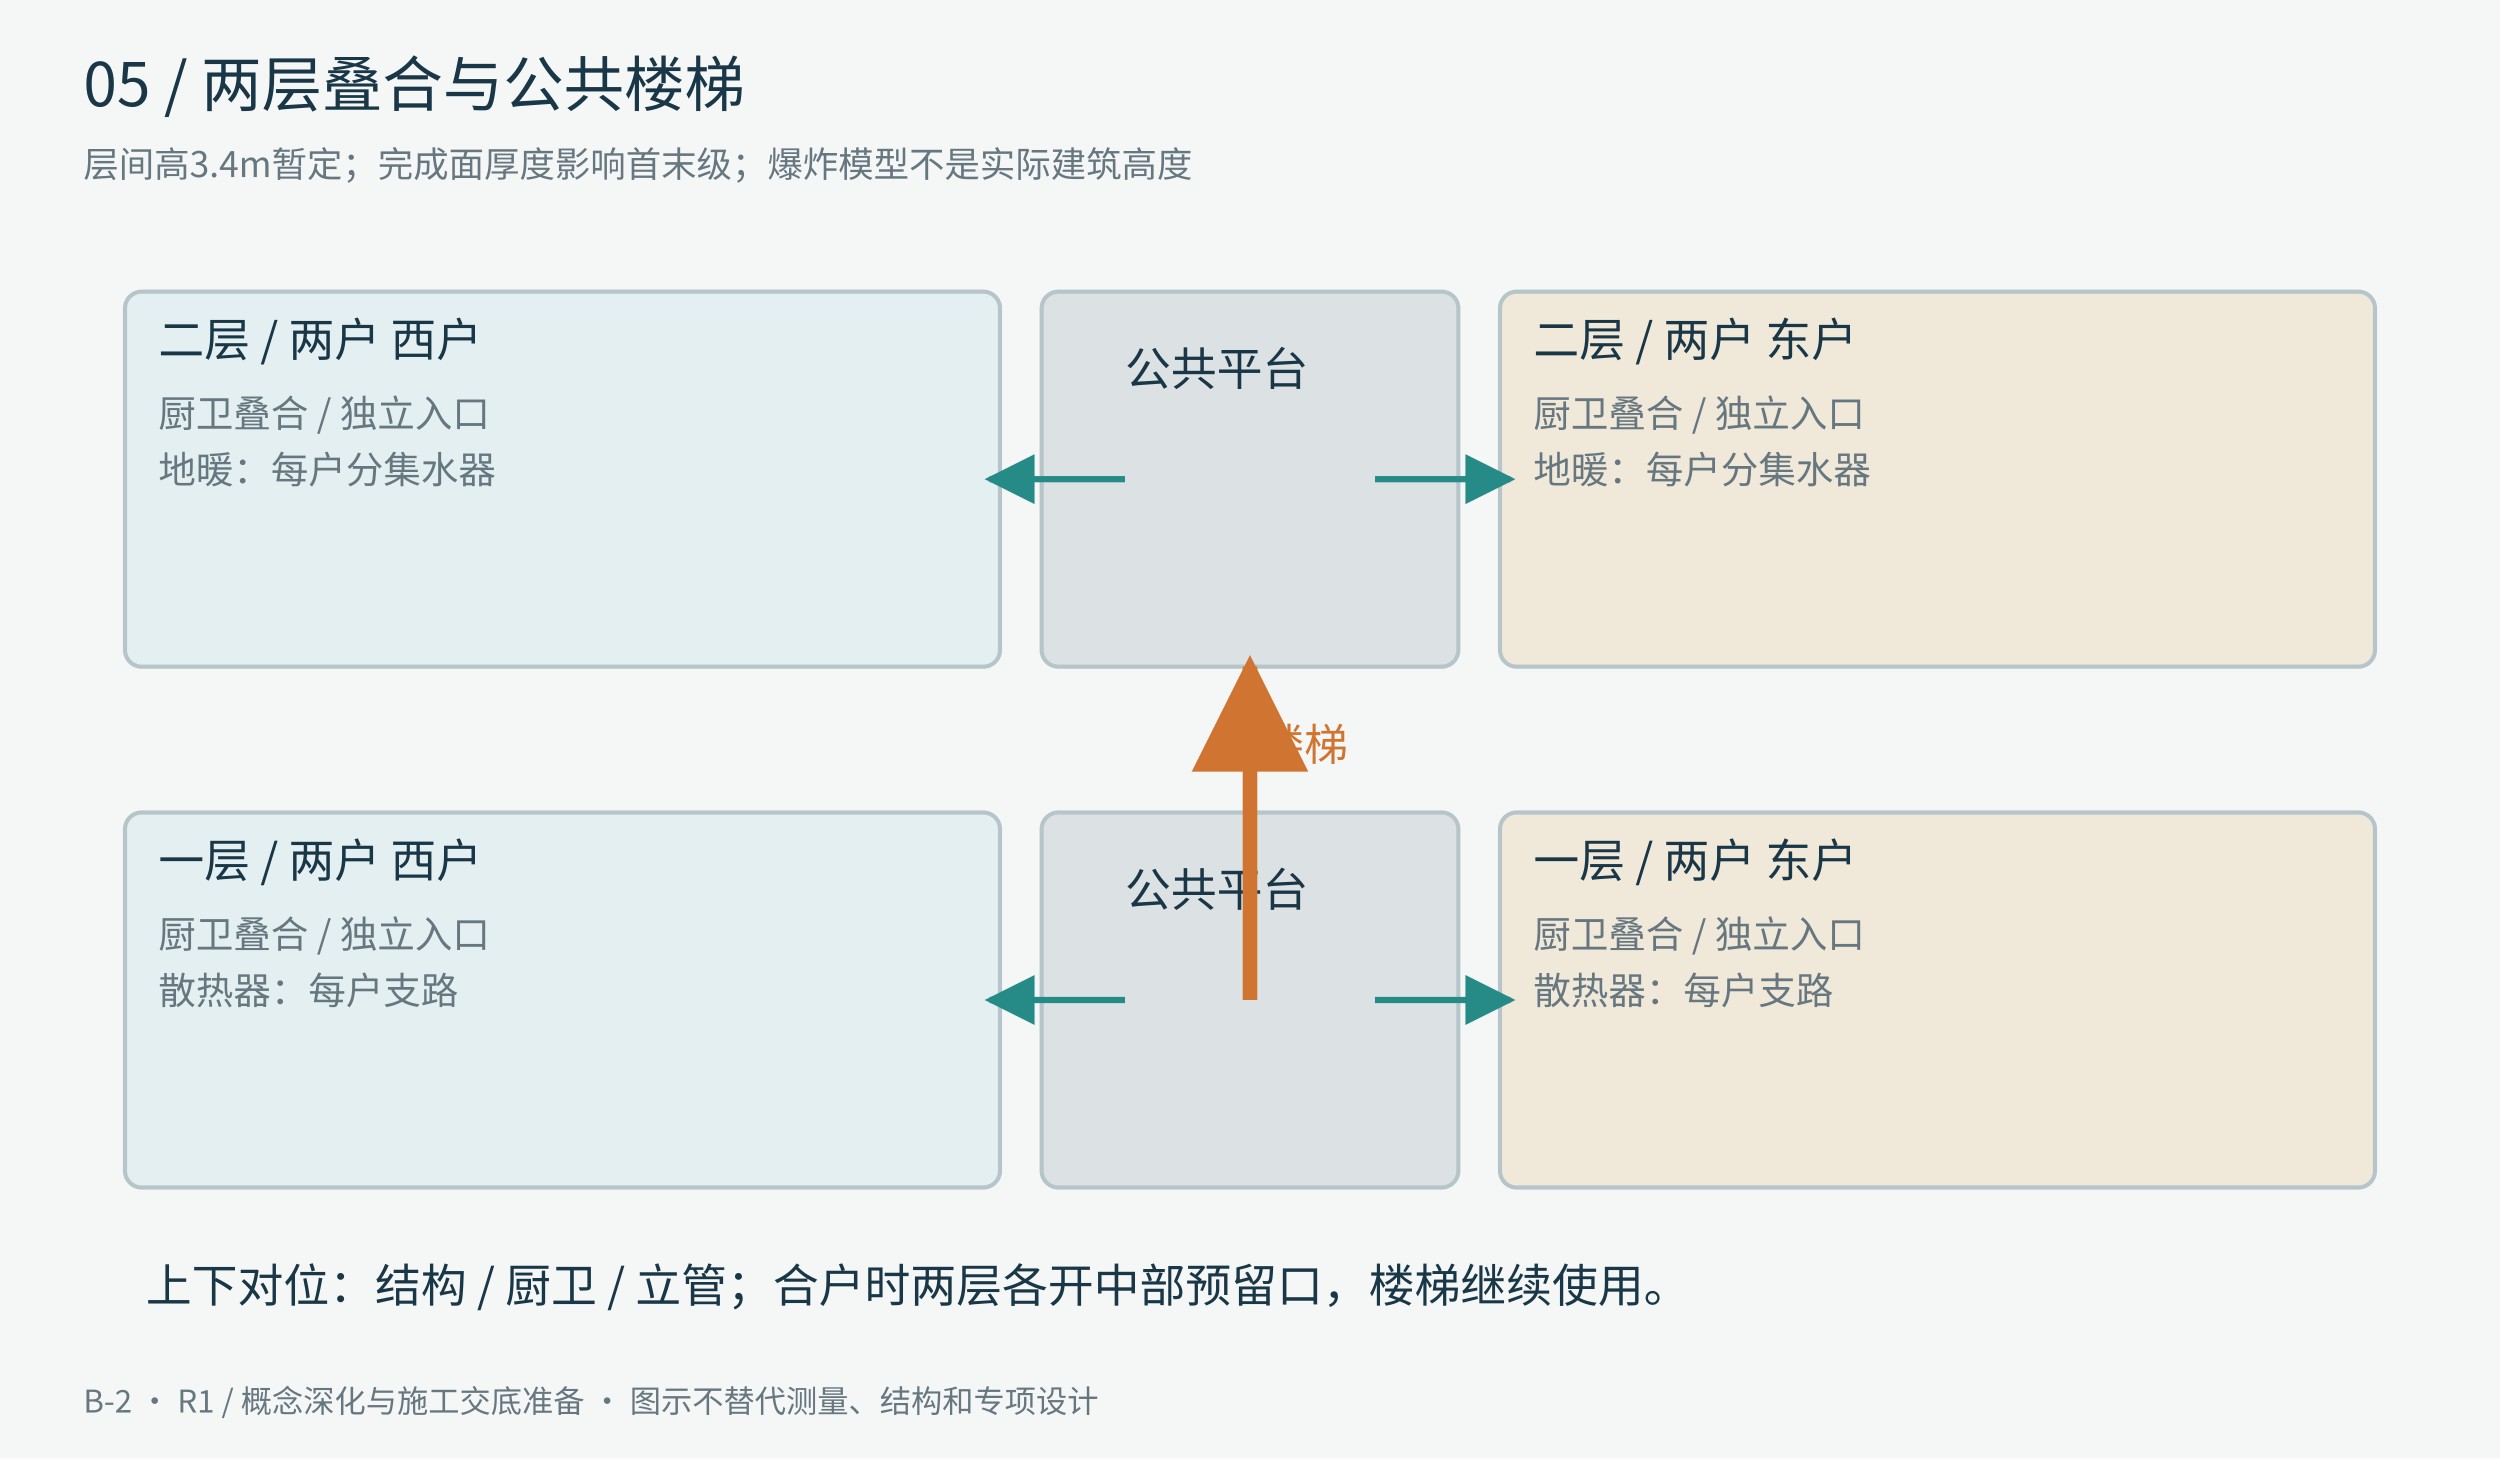
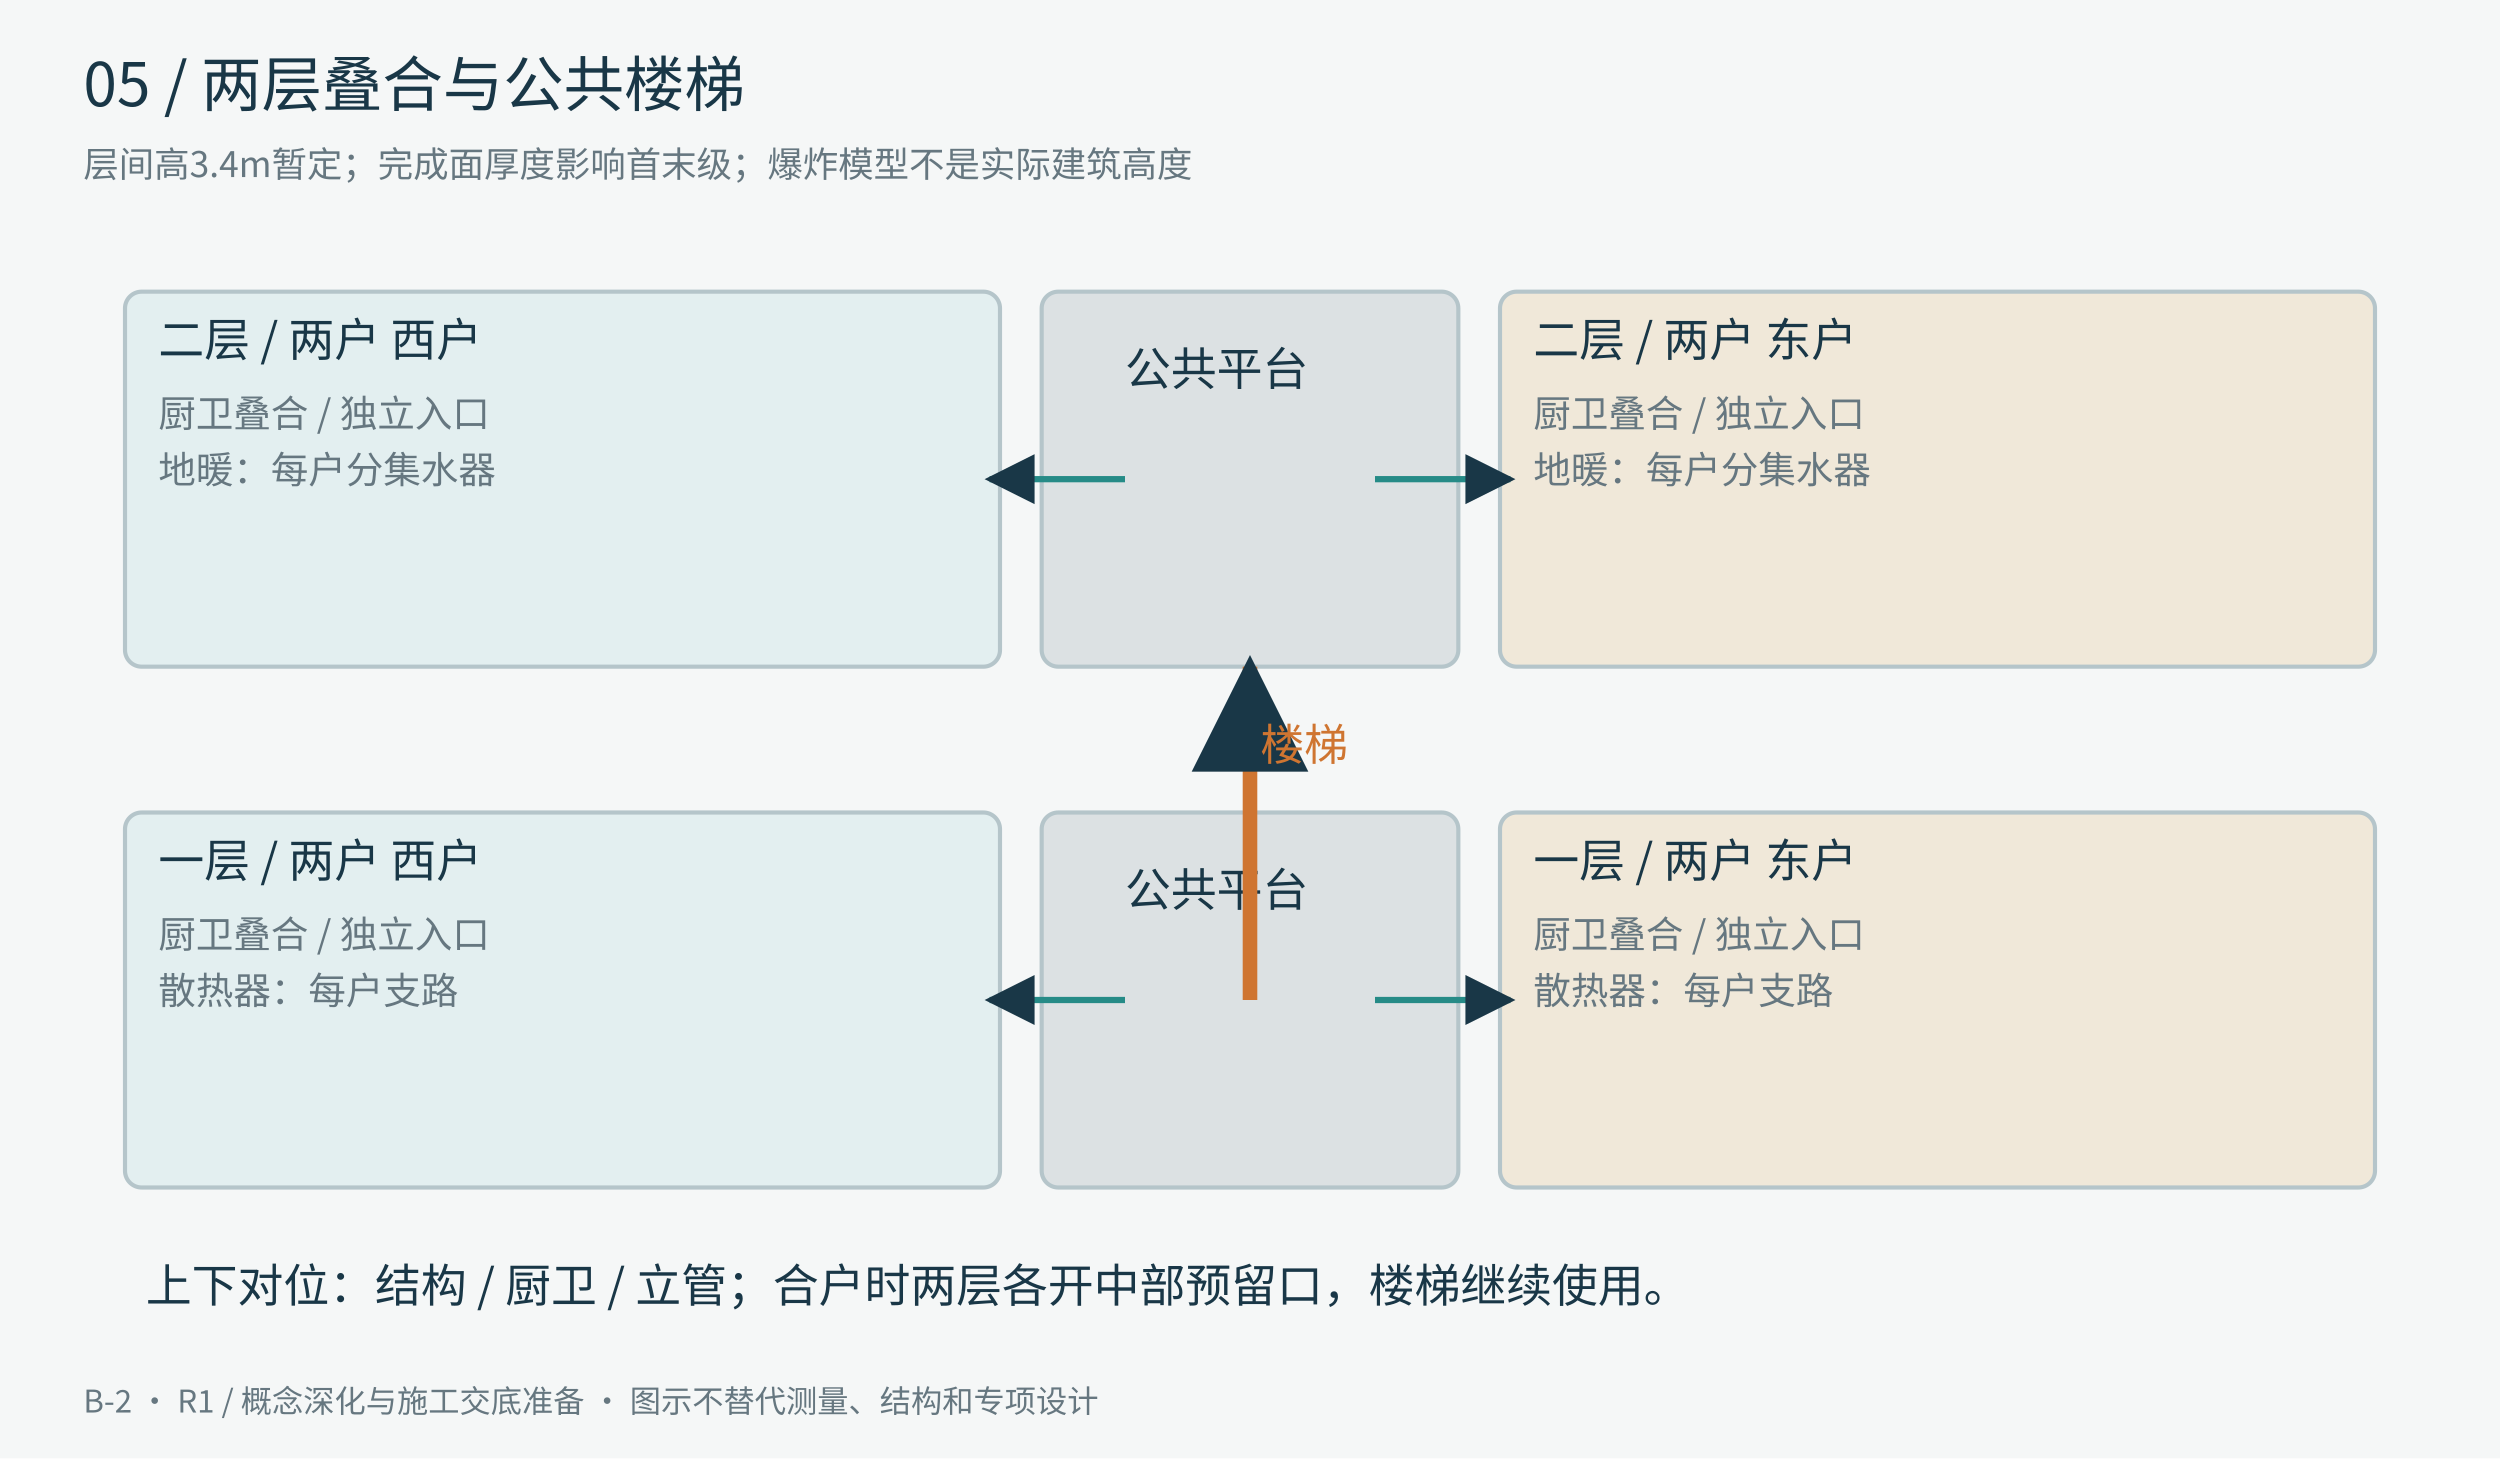
<svg xmlns="http://www.w3.org/2000/svg" width="1200" height="700" viewBox="0 0 1200 700">
  <defs>
    <marker id="arrow" viewBox="0 0 10 10" refX="9" refY="5" markerWidth="8" markerHeight="8" orient="auto-start-reverse">
-       <path d="M0 0L10 5L0 10Z" fill="context-stroke" />
+       <path d="M0 0L10 5L0 10Z" fill="#193747" />
    </marker>
  </defs>
  <rect width="1200" height="700" fill="#f5f7f7" />
  <style>text{font-family:"Noto Sans CJK SC","Microsoft YaHei",sans-serif;fill:#193747} .small{font-size:17px}</style>
  <text x="40" y="51" font-size="29" style="fill:#193747">05 / 两层叠合与公共楼梯</text>
  <text x="40" y="85" font-size="17" style="fill:#667780">层间高3.4m暂定；完成面厚度影响首末级；爆炸模型不是实际建筑高度</text>
  <rect x="60" y="140" width="420" height="180" rx="8" fill="#e3eff0" stroke="#b5c5ca" stroke-width="2" />
  <text x="76" y="171" font-size="22" style="fill:#193747">二层 / 两户 西户</text>
  <text x="76" y="205" font-size="18" style="fill:#667780">厨卫叠合 / 独立入口</text>
  <text x="76" y="232" font-size="18" style="fill:#667780">地暖：每户分集水器</text>
  <rect x="720" y="140" width="420" height="180" rx="8" fill="#f0e8d9" stroke="#b5c5ca" stroke-width="2" />
  <text x="736" y="171" font-size="22" style="fill:#193747">二层 / 两户 东户</text>
  <text x="736" y="205" font-size="18" style="fill:#667780">厨卫叠合 / 独立入口</text>
  <text x="736" y="232" font-size="18" style="fill:#667780">地暖：每户分集水器</text>
  <rect x="500" y="140" width="200" height="180" rx="8" fill="#dce1e3" stroke="#b5c5ca" stroke-width="2" />
  <text x="540" y="185" font-size="22" style="fill:#193747">公共平台</text>
  <path d="M540 230L475 230" fill="none" stroke="#268b87" stroke-width="3" marker-end="url(#arrow)" />
  <path d="M660 230L725 230" fill="none" stroke="#268b87" stroke-width="3" marker-end="url(#arrow)" />
  <rect x="60" y="390" width="420" height="180" rx="8" fill="#e3eff0" stroke="#b5c5ca" stroke-width="2" />
  <text x="76" y="421" font-size="22" style="fill:#193747">一层 / 两户 西户</text>
  <text x="76" y="455" font-size="18" style="fill:#667780">厨卫叠合 / 独立入口</text>
  <text x="76" y="482" font-size="18" style="fill:#667780">散热器：每户支路</text>
  <rect x="720" y="390" width="420" height="180" rx="8" fill="#f0e8d9" stroke="#b5c5ca" stroke-width="2" />
  <text x="736" y="421" font-size="22" style="fill:#193747">一层 / 两户 东户</text>
  <text x="736" y="455" font-size="18" style="fill:#667780">厨卫叠合 / 独立入口</text>
  <text x="736" y="482" font-size="18" style="fill:#667780">散热器：每户支路</text>
  <rect x="500" y="390" width="200" height="180" rx="8" fill="#dce1e3" stroke="#b5c5ca" stroke-width="2" />
  <text x="540" y="435" font-size="22" style="fill:#193747">公共平台</text>
  <path d="M540 480L475 480" fill="none" stroke="#268b87" stroke-width="3" marker-end="url(#arrow)" />
  <path d="M660 480L725 480" fill="none" stroke="#268b87" stroke-width="3" marker-end="url(#arrow)" />
  <path d="M600 480L600 320" fill="none" stroke="#cf7531" stroke-width="7" marker-end="url(#arrow)" />
  <text x="605" y="365" font-size="21" style="fill:#cf7531">楼梯</text>
  <text x="70" y="625" font-size="22" style="fill:#193747">上下对位：结构 / 厨卫 / 立管；合户时两层各开中部预留口，楼梯继续使用。</text>
  <text x="40" y="678" font-size="15" style="fill:#667780">B-2 · R1 / 概念深化与施工交底准备 · 图示不替代测量、结构和专项设计</text>
</svg>
